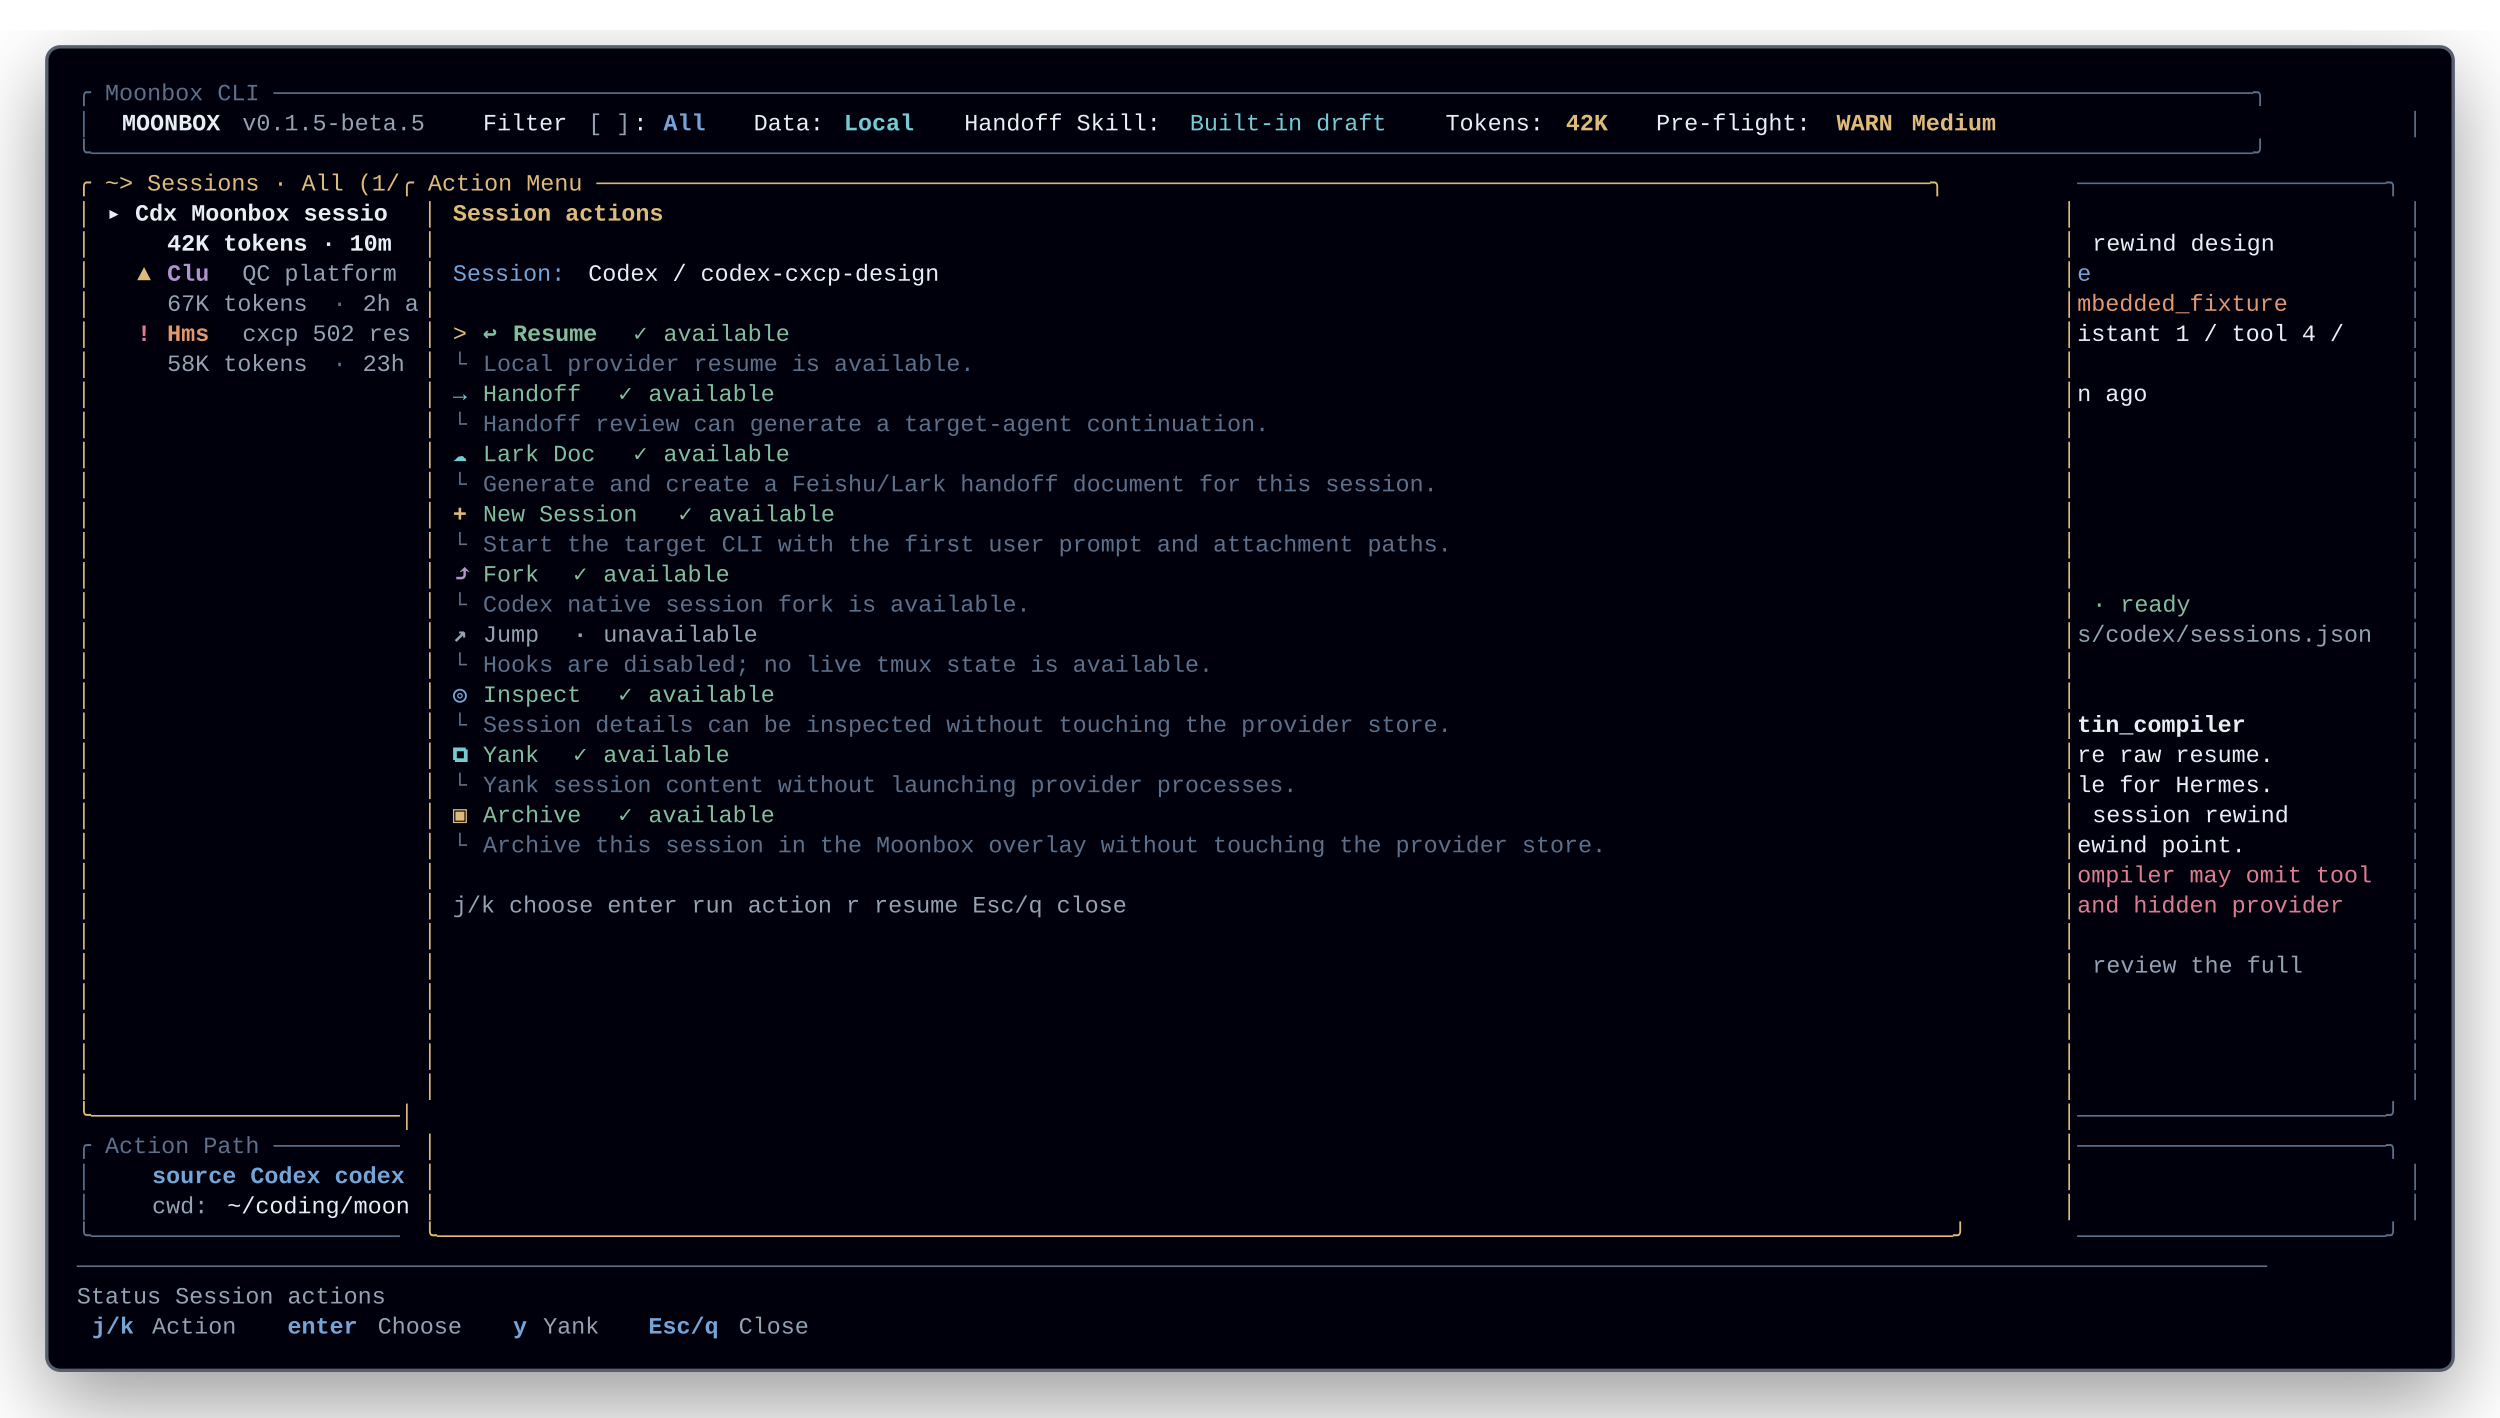
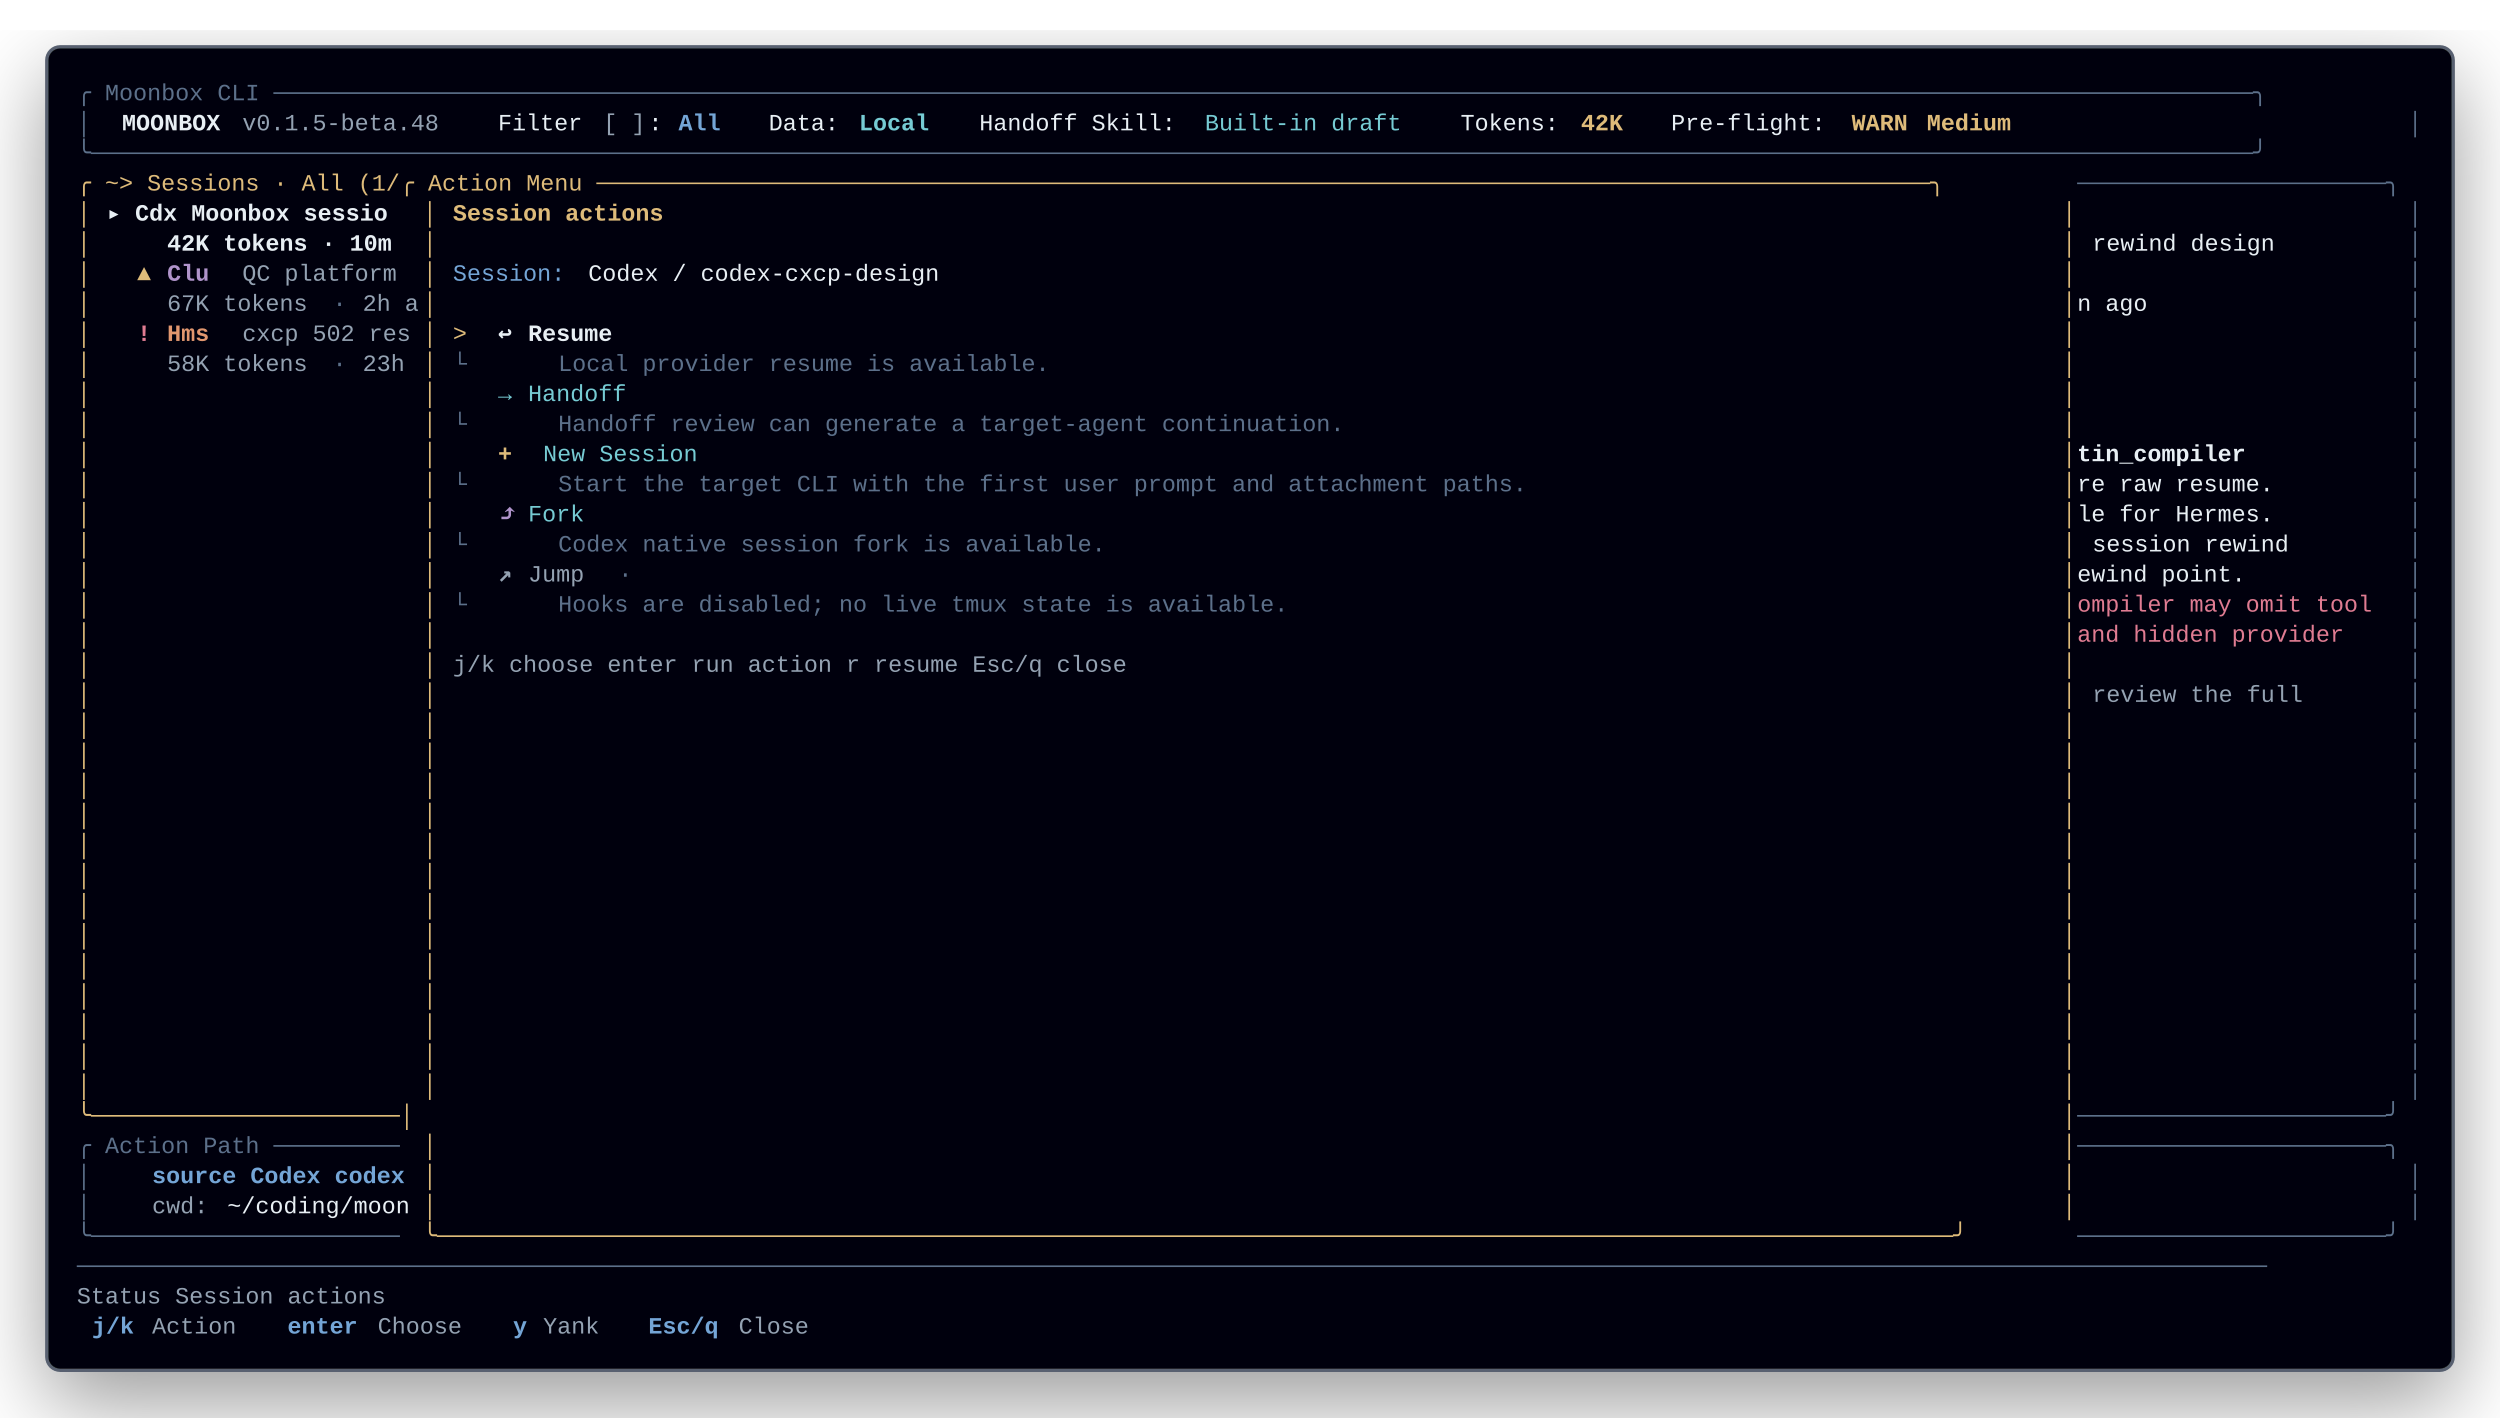
<svg xmlns="http://www.w3.org/2000/svg" width="1496" height="848" viewBox="0 0 1496 848" role="img" aria-labelledby="title desc">
  <defs>
    <filter id="shadow" x="-10%" y="-10%" width="120%" height="120%">
      <feDropShadow dx="0" dy="18" stdDeviation="26" flood-color="#000000" flood-opacity="0.40" />
    </filter>
    <style>
      .mono { font-family: ui-monospace, SFMono-Regular, Menlo, Monaco, Consolas, "Liberation Mono", monospace; white-space: pre; }
    </style>
  </defs>
  <rect x="28" y="28" width="1440" height="792" rx="8" fill="#050607" stroke="#58616f" stroke-width="2" filter="url(#shadow)" />
  <text x="46" y="60" class="mono" font-size="14" font-weight="500" fill="#5c708a">╭ Moonbox CLI ─────────────────────────────────────────────────────────────────────────────────────────────────────────────────────────────────────────────╮</text>
  <text x="46" y="78" class="mono" font-size="14" font-weight="500" fill="#5c708a">│</text>
  <text x="73" y="78" class="mono" font-size="14" font-weight="800" fill="#e8eff4">MOONBOX</text>
-   <text x="145" y="78" class="mono" font-size="14" font-weight="500" fill="#94a2b2">v0.1.5-beta.5</text>
-   <text x="289" y="78" class="mono" font-size="14" font-weight="500" fill="#e8eff4">Filter</text>
-   <text x="352" y="78" class="mono" font-size="14" font-weight="500" fill="#94a2b2">[ ]</text>
-   <text x="379" y="78" class="mono" font-size="14" font-weight="500" fill="#e8eff4">:</text>
-   <text x="397" y="78" class="mono" font-size="14" font-weight="800" fill="#74a5d6">All</text>
-   <text x="451" y="78" class="mono" font-size="14" font-weight="500" fill="#e8eff4">Data:</text>
-   <text x="505" y="78" class="mono" font-size="14" font-weight="800" fill="#76cbd3">Local</text>
-   <text x="577" y="78" class="mono" font-size="14" font-weight="500" fill="#e8eff4">Handoff Skill:</text>
-   <text x="712" y="78" class="mono" font-size="14" font-weight="500" fill="#76cbd3">Built-in draft</text>
-   <text x="865" y="78" class="mono" font-size="14" font-weight="500" fill="#e8eff4">Tokens:</text>
-   <text x="937" y="78" class="mono" font-size="14" font-weight="800" fill="#debb7a">42K</text>
-   <text x="991" y="78" class="mono" font-size="14" font-weight="500" fill="#e8eff4">Pre-flight:</text>
-   <text x="1099" y="78" class="mono" font-size="14" font-weight="800" fill="#debb7a">WARN</text>
-   <text x="1144" y="78" class="mono" font-size="14" font-weight="800" fill="#debb7a">Medium</text>
+   <text x="145" y="78" class="mono" font-size="14" font-weight="500" fill="#94a2b2">v0.1.5-beta.48</text>
+   <text x="298" y="78" class="mono" font-size="14" font-weight="500" fill="#e8eff4">Filter</text>
+   <text x="361" y="78" class="mono" font-size="14" font-weight="500" fill="#94a2b2">[ ]</text>
+   <text x="388" y="78" class="mono" font-size="14" font-weight="500" fill="#e8eff4">:</text>
+   <text x="406" y="78" class="mono" font-size="14" font-weight="800" fill="#74a5d6">All</text>
+   <text x="460" y="78" class="mono" font-size="14" font-weight="500" fill="#e8eff4">Data:</text>
+   <text x="514" y="78" class="mono" font-size="14" font-weight="800" fill="#76cbd3">Local</text>
+   <text x="586" y="78" class="mono" font-size="14" font-weight="500" fill="#e8eff4">Handoff Skill:</text>
+   <text x="721" y="78" class="mono" font-size="14" font-weight="500" fill="#76cbd3">Built-in draft</text>
+   <text x="874" y="78" class="mono" font-size="14" font-weight="500" fill="#e8eff4">Tokens:</text>
+   <text x="946" y="78" class="mono" font-size="14" font-weight="800" fill="#debb7a">42K</text>
+   <text x="1000" y="78" class="mono" font-size="14" font-weight="500" fill="#e8eff4">Pre-flight:</text>
+   <text x="1108" y="78" class="mono" font-size="14" font-weight="800" fill="#debb7a">WARN</text>
+   <text x="1153" y="78" class="mono" font-size="14" font-weight="800" fill="#debb7a">Medium</text>
  <text x="1441" y="78" class="mono" font-size="14" font-weight="500" fill="#5c708a">│</text>
  <text x="46" y="96" class="mono" font-size="14" font-weight="500" fill="#5c708a">╰──────────────────────────────────────────────────────────────────────────────────────────────────────────────────────────────────────────────────────────╯</text>
  <text x="46" y="114" class="mono" font-size="14" font-weight="500" fill="#debb7a">╭ ~&gt; Sessions · All (1/╭ Action Menu ───────────────────────────────────────────────────────────────────────────────────────────────╮</text>
  <text x="1243" y="114" class="mono" font-size="14" font-weight="500" fill="#5c708a">──────────────────────╮</text>
  <text x="46" y="132" class="mono" font-size="14" font-weight="500" fill="#debb7a">│</text>
  <text x="64" y="132" class="mono" font-size="14" font-weight="800" fill="#e8eff4">▸ Cdx  Moonbox sessio</text>
  <text x="253" y="132" class="mono" font-size="14" font-weight="500" fill="#debb7a">│</text>
  <text x="271" y="132" class="mono" font-size="14" font-weight="800" fill="#debb7a">Session actions</text>
  <text x="1234" y="132" class="mono" font-size="14" font-weight="500" fill="#debb7a">│</text>
  <text x="1441" y="132" class="mono" font-size="14" font-weight="500" fill="#5c708a">│</text>
  <text x="46" y="150" class="mono" font-size="14" font-weight="500" fill="#debb7a">│</text>
  <text x="100" y="150" class="mono" font-size="14" font-weight="800" fill="#e8eff4">42K tokens · 10m</text>
  <text x="253" y="150" class="mono" font-size="14" font-weight="500" fill="#debb7a">│</text>
  <text x="1234" y="150" class="mono" font-size="14" font-weight="500" fill="#debb7a">│</text>
  <text x="1252" y="150" class="mono" font-size="14" font-weight="500" fill="#e8eff4">rewind design</text>
  <text x="1441" y="150" class="mono" font-size="14" font-weight="500" fill="#5c708a">│</text>
  <text x="46" y="168" class="mono" font-size="14" font-weight="500" fill="#debb7a">│</text>
  <text x="82" y="168" class="mono" font-size="14" font-weight="500" fill="#debb7a">▲</text>
  <text x="100" y="168" class="mono" font-size="14" font-weight="800" fill="#b094cb">Clu</text>
  <text x="145" y="168" class="mono" font-size="14" font-weight="500" fill="#94a2b2">QC platform</text>
  <text x="253" y="168" class="mono" font-size="14" font-weight="500" fill="#debb7a">│</text>
  <text x="271" y="168" class="mono" font-size="14" font-weight="500" fill="#74a5d6">Session:</text>
  <text x="352" y="168" class="mono" font-size="14" font-weight="500" fill="#e8eff4">Codex / codex-cxcp-design</text>
  <text x="1234" y="168" class="mono" font-size="14" font-weight="500" fill="#debb7a">│</text>
-   <text x="1243" y="168" class="mono" font-size="14" font-weight="500" fill="#74a5d6">e</text>
  <text x="1441" y="168" class="mono" font-size="14" font-weight="500" fill="#5c708a">│</text>
  <text x="46" y="186" class="mono" font-size="14" font-weight="500" fill="#debb7a">│</text>
  <text x="100" y="186" class="mono" font-size="14" font-weight="500" fill="#94a2b2">67K tokens</text>
  <text x="199" y="186" class="mono" font-size="14" font-weight="500" fill="#5c708a">·</text>
  <text x="217" y="186" class="mono" font-size="14" font-weight="500" fill="#94a2b2">2h a</text>
  <text x="253" y="186" class="mono" font-size="14" font-weight="500" fill="#debb7a">│</text>
  <text x="1234" y="186" class="mono" font-size="14" font-weight="500" fill="#debb7a">│</text>
-   <text x="1243" y="186" class="mono" font-size="14" font-weight="500" fill="#e2976f">mbedded_fixture</text>
+   <text x="1243" y="186" class="mono" font-size="14" font-weight="500" fill="#e8eff4">n ago</text>
  <text x="1441" y="186" class="mono" font-size="14" font-weight="500" fill="#5c708a">│</text>
  <text x="46" y="204" class="mono" font-size="14" font-weight="500" fill="#debb7a">│</text>
  <text x="82" y="204" class="mono" font-size="14" font-weight="800" fill="#e07c92">!</text>
  <text x="100" y="204" class="mono" font-size="14" font-weight="800" fill="#e2976f">Hms</text>
  <text x="145" y="204" class="mono" font-size="14" font-weight="500" fill="#94a2b2">cxcp 502 res</text>
  <text x="253" y="204" class="mono" font-size="14" font-weight="500" fill="#debb7a">│</text>
  <text x="271" y="204" class="mono" font-size="14" font-weight="500" fill="#debb7a">&gt;</text>
-   <text x="289" y="204" class="mono" font-size="14" font-weight="800" fill="#82be9d">↩</text>
-   <text x="307" y="204" class="mono" font-size="14" font-weight="800" fill="#82be9d">Resume</text>
-   <text x="379" y="204" class="mono" font-size="14" font-weight="800" fill="#82be9d">✓</text>
-   <text x="397" y="204" class="mono" font-size="14" font-weight="500" fill="#82be9d">available</text>
+   <text x="298" y="204" class="mono" font-size="14" font-weight="800" fill="#e8eff4">↩</text>
+   <text x="316" y="204" class="mono" font-size="14" font-weight="800" fill="#e8eff4">Resume</text>
  <text x="1234" y="204" class="mono" font-size="14" font-weight="500" fill="#debb7a">│</text>
-   <text x="1243" y="204" class="mono" font-size="14" font-weight="500" fill="#e8eff4">istant 1 / tool 4 /</text>
  <text x="1441" y="204" class="mono" font-size="14" font-weight="500" fill="#5c708a">│</text>
  <text x="46" y="222" class="mono" font-size="14" font-weight="500" fill="#debb7a">│</text>
  <text x="100" y="222" class="mono" font-size="14" font-weight="500" fill="#94a2b2">58K tokens</text>
  <text x="199" y="222" class="mono" font-size="14" font-weight="500" fill="#5c708a">·</text>
  <text x="217" y="222" class="mono" font-size="14" font-weight="500" fill="#94a2b2">23h</text>
  <text x="253" y="222" class="mono" font-size="14" font-weight="500" fill="#debb7a">│</text>
-   <text x="271" y="222" class="mono" font-size="14" font-weight="500" fill="#5c708a">└</text>
-   <text x="289" y="222" class="mono" font-size="14" font-weight="500" fill="#5c708a">Local provider resume is available.</text>
+   <text x="271" y="222" class="mono" font-size="14" font-weight="500" fill="#5c708a">   └</text>
+   <text x="334" y="222" class="mono" font-size="14" font-weight="500" fill="#5c708a">Local provider resume is available.</text>
  <text x="1234" y="222" class="mono" font-size="14" font-weight="500" fill="#debb7a">│</text>
  <text x="1441" y="222" class="mono" font-size="14" font-weight="500" fill="#5c708a">│</text>
  <text x="46" y="240" class="mono" font-size="14" font-weight="500" fill="#debb7a">│</text>
  <text x="253" y="240" class="mono" font-size="14" font-weight="500" fill="#debb7a">│</text>
-   <text x="271" y="240" class="mono" font-size="14" font-weight="800" fill="#76cbd3">→</text>
-   <text x="289" y="240" class="mono" font-size="14" font-weight="500" fill="#82be9d">Handoff</text>
-   <text x="370" y="240" class="mono" font-size="14" font-weight="800" fill="#82be9d">✓</text>
-   <text x="388" y="240" class="mono" font-size="14" font-weight="500" fill="#82be9d">available</text>
+   <text x="271" y="240" class="mono" font-size="14" font-weight="500" fill="#5c708a">   </text>
+   <text x="298" y="240" class="mono" font-size="14" font-weight="800" fill="#76cbd3">→</text>
+   <text x="316" y="240" class="mono" font-size="14" font-weight="500" fill="#76cbd3">Handoff</text>
  <text x="1234" y="240" class="mono" font-size="14" font-weight="500" fill="#debb7a">│</text>
-   <text x="1243" y="240" class="mono" font-size="14" font-weight="500" fill="#e8eff4">n ago</text>
  <text x="1441" y="240" class="mono" font-size="14" font-weight="500" fill="#5c708a">│</text>
  <text x="46" y="258" class="mono" font-size="14" font-weight="500" fill="#debb7a">│</text>
  <text x="253" y="258" class="mono" font-size="14" font-weight="500" fill="#debb7a">│</text>
-   <text x="271" y="258" class="mono" font-size="14" font-weight="500" fill="#5c708a">└</text>
-   <text x="289" y="258" class="mono" font-size="14" font-weight="500" fill="#5c708a">Handoff review can generate a target-agent continuation.</text>
+   <text x="271" y="258" class="mono" font-size="14" font-weight="500" fill="#5c708a">   └</text>
+   <text x="334" y="258" class="mono" font-size="14" font-weight="500" fill="#5c708a">Handoff review can generate a target-agent continuation.</text>
  <text x="1234" y="258" class="mono" font-size="14" font-weight="500" fill="#debb7a">│</text>
  <text x="1441" y="258" class="mono" font-size="14" font-weight="500" fill="#5c708a">│</text>
  <text x="46" y="276" class="mono" font-size="14" font-weight="500" fill="#debb7a">│</text>
  <text x="253" y="276" class="mono" font-size="14" font-weight="500" fill="#debb7a">│</text>
-   <text x="271" y="276" class="mono" font-size="14" font-weight="800" fill="#76cbd3">☁</text>
-   <text x="289" y="276" class="mono" font-size="14" font-weight="500" fill="#82be9d">Lark Doc</text>
-   <text x="379" y="276" class="mono" font-size="14" font-weight="800" fill="#82be9d">✓</text>
-   <text x="397" y="276" class="mono" font-size="14" font-weight="500" fill="#82be9d">available</text>
+   <text x="271" y="276" class="mono" font-size="14" font-weight="500" fill="#5c708a">   </text>
+   <text x="298" y="276" class="mono" font-size="14" font-weight="800" fill="#debb7a">+</text>
+   <text x="325" y="276" class="mono" font-size="14" font-weight="500" fill="#76cbd3">New Session</text>
  <text x="1234" y="276" class="mono" font-size="14" font-weight="500" fill="#debb7a">│</text>
+   <text x="1243" y="276" class="mono" font-size="14" font-weight="800" fill="#e8eff4">tin_compiler</text>
  <text x="1441" y="276" class="mono" font-size="14" font-weight="500" fill="#5c708a">│</text>
  <text x="46" y="294" class="mono" font-size="14" font-weight="500" fill="#debb7a">│</text>
  <text x="253" y="294" class="mono" font-size="14" font-weight="500" fill="#debb7a">│</text>
-   <text x="271" y="294" class="mono" font-size="14" font-weight="500" fill="#5c708a">└</text>
-   <text x="289" y="294" class="mono" font-size="14" font-weight="500" fill="#5c708a">Generate and create a Feishu/Lark handoff document for this session.</text>
+   <text x="271" y="294" class="mono" font-size="14" font-weight="500" fill="#5c708a">   └</text>
+   <text x="334" y="294" class="mono" font-size="14" font-weight="500" fill="#5c708a">Start the target CLI with the first user prompt and attachment paths.</text>
  <text x="1234" y="294" class="mono" font-size="14" font-weight="500" fill="#debb7a">│</text>
+   <text x="1243" y="294" class="mono" font-size="14" font-weight="500" fill="#e8eff4">re raw resume.</text>
  <text x="1441" y="294" class="mono" font-size="14" font-weight="500" fill="#5c708a">│</text>
  <text x="46" y="312" class="mono" font-size="14" font-weight="500" fill="#debb7a">│</text>
  <text x="253" y="312" class="mono" font-size="14" font-weight="500" fill="#debb7a">│</text>
-   <text x="271" y="312" class="mono" font-size="14" font-weight="800" fill="#debb7a">+</text>
-   <text x="289" y="312" class="mono" font-size="14" font-weight="500" fill="#82be9d">New Session</text>
-   <text x="406" y="312" class="mono" font-size="14" font-weight="800" fill="#82be9d">✓</text>
-   <text x="424" y="312" class="mono" font-size="14" font-weight="500" fill="#82be9d">available</text>
+   <text x="271" y="312" class="mono" font-size="14" font-weight="500" fill="#5c708a">   </text>
+   <text x="298" y="312" class="mono" font-size="14" font-weight="800" fill="#b094cb">⤴</text>
+   <text x="316" y="312" class="mono" font-size="14" font-weight="500" fill="#76cbd3">Fork</text>
  <text x="1234" y="312" class="mono" font-size="14" font-weight="500" fill="#debb7a">│</text>
+   <text x="1243" y="312" class="mono" font-size="14" font-weight="500" fill="#e8eff4">le for Hermes.</text>
  <text x="1441" y="312" class="mono" font-size="14" font-weight="500" fill="#5c708a">│</text>
  <text x="46" y="330" class="mono" font-size="14" font-weight="500" fill="#debb7a">│</text>
  <text x="253" y="330" class="mono" font-size="14" font-weight="500" fill="#debb7a">│</text>
-   <text x="271" y="330" class="mono" font-size="14" font-weight="500" fill="#5c708a">└</text>
-   <text x="289" y="330" class="mono" font-size="14" font-weight="500" fill="#5c708a">Start the target CLI with the first user prompt and attachment paths.</text>
+   <text x="271" y="330" class="mono" font-size="14" font-weight="500" fill="#5c708a">   └</text>
+   <text x="334" y="330" class="mono" font-size="14" font-weight="500" fill="#5c708a">Codex native session fork is available.</text>
  <text x="1234" y="330" class="mono" font-size="14" font-weight="500" fill="#debb7a">│</text>
+   <text x="1252" y="330" class="mono" font-size="14" font-weight="500" fill="#e8eff4">session rewind</text>
  <text x="1441" y="330" class="mono" font-size="14" font-weight="500" fill="#5c708a">│</text>
  <text x="46" y="348" class="mono" font-size="14" font-weight="500" fill="#debb7a">│</text>
  <text x="253" y="348" class="mono" font-size="14" font-weight="500" fill="#debb7a">│</text>
-   <text x="271" y="348" class="mono" font-size="14" font-weight="800" fill="#b094cb">⤴</text>
-   <text x="289" y="348" class="mono" font-size="14" font-weight="500" fill="#82be9d">Fork</text>
-   <text x="343" y="348" class="mono" font-size="14" font-weight="800" fill="#82be9d">✓</text>
-   <text x="361" y="348" class="mono" font-size="14" font-weight="500" fill="#82be9d">available</text>
+   <text x="271" y="348" class="mono" font-size="14" font-weight="500" fill="#5c708a">   </text>
+   <text x="298" y="348" class="mono" font-size="14" font-weight="800" fill="#94a2b2">↗</text>
+   <text x="316" y="348" class="mono" font-size="14" font-weight="500" fill="#94a2b2">Jump</text>
+   <text x="370" y="348" class="mono" font-size="14" font-weight="500" fill="#5c708a">·</text>
  <text x="1234" y="348" class="mono" font-size="14" font-weight="500" fill="#debb7a">│</text>
+   <text x="1243" y="348" class="mono" font-size="14" font-weight="500" fill="#e8eff4">ewind point.</text>
  <text x="1441" y="348" class="mono" font-size="14" font-weight="500" fill="#5c708a">│</text>
  <text x="46" y="366" class="mono" font-size="14" font-weight="500" fill="#debb7a">│</text>
  <text x="253" y="366" class="mono" font-size="14" font-weight="500" fill="#debb7a">│</text>
-   <text x="271" y="366" class="mono" font-size="14" font-weight="500" fill="#5c708a">└</text>
-   <text x="289" y="366" class="mono" font-size="14" font-weight="500" fill="#5c708a">Codex native session fork is available.</text>
+   <text x="271" y="366" class="mono" font-size="14" font-weight="500" fill="#5c708a">   └</text>
+   <text x="334" y="366" class="mono" font-size="14" font-weight="500" fill="#5c708a">Hooks are disabled; no live tmux state is available.</text>
  <text x="1234" y="366" class="mono" font-size="14" font-weight="500" fill="#debb7a">│</text>
-   <text x="1252" y="366" class="mono" font-size="14" font-weight="500" fill="#82be9d">· ready</text>
+   <text x="1243" y="366" class="mono" font-size="14" font-weight="500" fill="#e07c92">ompiler may omit tool</text>
  <text x="1441" y="366" class="mono" font-size="14" font-weight="500" fill="#5c708a">│</text>
  <text x="46" y="384" class="mono" font-size="14" font-weight="500" fill="#debb7a">│</text>
  <text x="253" y="384" class="mono" font-size="14" font-weight="500" fill="#debb7a">│</text>
-   <text x="271" y="384" class="mono" font-size="14" font-weight="800" fill="#94a2b2">↗</text>
-   <text x="289" y="384" class="mono" font-size="14" font-weight="500" fill="#94a2b2">Jump</text>
-   <text x="343" y="384" class="mono" font-size="14" font-weight="800" fill="#94a2b2">·</text>
-   <text x="361" y="384" class="mono" font-size="14" font-weight="500" fill="#94a2b2">unavailable</text>
  <text x="1234" y="384" class="mono" font-size="14" font-weight="500" fill="#debb7a">│</text>
-   <text x="1243" y="384" class="mono" font-size="14" font-weight="500" fill="#94a2b2">s/codex/sessions.json</text>
+   <text x="1243" y="384" class="mono" font-size="14" font-weight="500" fill="#e07c92">and hidden provider</text>
  <text x="1441" y="384" class="mono" font-size="14" font-weight="500" fill="#5c708a">│</text>
  <text x="46" y="402" class="mono" font-size="14" font-weight="500" fill="#debb7a">│</text>
  <text x="253" y="402" class="mono" font-size="14" font-weight="500" fill="#debb7a">│</text>
-   <text x="271" y="402" class="mono" font-size="14" font-weight="500" fill="#5c708a">└</text>
-   <text x="289" y="402" class="mono" font-size="14" font-weight="500" fill="#5c708a">Hooks are disabled; no live tmux state is available.</text>
+   <text x="271" y="402" class="mono" font-size="14" font-weight="500" fill="#94a2b2">j/k choose   enter run action   r resume   Esc/q close</text>
  <text x="1234" y="402" class="mono" font-size="14" font-weight="500" fill="#debb7a">│</text>
  <text x="1441" y="402" class="mono" font-size="14" font-weight="500" fill="#5c708a">│</text>
  <text x="46" y="420" class="mono" font-size="14" font-weight="500" fill="#debb7a">│</text>
  <text x="253" y="420" class="mono" font-size="14" font-weight="500" fill="#debb7a">│</text>
-   <text x="271" y="420" class="mono" font-size="14" font-weight="800" fill="#74a5d6">◎</text>
-   <text x="289" y="420" class="mono" font-size="14" font-weight="500" fill="#82be9d">Inspect</text>
-   <text x="370" y="420" class="mono" font-size="14" font-weight="800" fill="#82be9d">✓</text>
-   <text x="388" y="420" class="mono" font-size="14" font-weight="500" fill="#82be9d">available</text>
  <text x="1234" y="420" class="mono" font-size="14" font-weight="500" fill="#debb7a">│</text>
+   <text x="1252" y="420" class="mono" font-size="14" font-weight="500" fill="#94a2b2">review the full</text>
  <text x="1441" y="420" class="mono" font-size="14" font-weight="500" fill="#5c708a">│</text>
  <text x="46" y="438" class="mono" font-size="14" font-weight="500" fill="#debb7a">│</text>
  <text x="253" y="438" class="mono" font-size="14" font-weight="500" fill="#debb7a">│</text>
-   <text x="271" y="438" class="mono" font-size="14" font-weight="500" fill="#5c708a">└</text>
-   <text x="289" y="438" class="mono" font-size="14" font-weight="500" fill="#5c708a">Session details can be inspected without touching the provider store.</text>
  <text x="1234" y="438" class="mono" font-size="14" font-weight="500" fill="#debb7a">│</text>
-   <text x="1243" y="438" class="mono" font-size="14" font-weight="800" fill="#e8eff4">tin_compiler</text>
  <text x="1441" y="438" class="mono" font-size="14" font-weight="500" fill="#5c708a">│</text>
  <text x="46" y="456" class="mono" font-size="14" font-weight="500" fill="#debb7a">│</text>
  <text x="253" y="456" class="mono" font-size="14" font-weight="500" fill="#debb7a">│</text>
-   <text x="271" y="456" class="mono" font-size="14" font-weight="800" fill="#76cbd3">⧉</text>
-   <text x="289" y="456" class="mono" font-size="14" font-weight="500" fill="#82be9d">Yank</text>
-   <text x="343" y="456" class="mono" font-size="14" font-weight="800" fill="#82be9d">✓</text>
-   <text x="361" y="456" class="mono" font-size="14" font-weight="500" fill="#82be9d">available</text>
  <text x="1234" y="456" class="mono" font-size="14" font-weight="500" fill="#debb7a">│</text>
-   <text x="1243" y="456" class="mono" font-size="14" font-weight="500" fill="#e8eff4">re raw resume.</text>
  <text x="1441" y="456" class="mono" font-size="14" font-weight="500" fill="#5c708a">│</text>
  <text x="46" y="474" class="mono" font-size="14" font-weight="500" fill="#debb7a">│</text>
  <text x="253" y="474" class="mono" font-size="14" font-weight="500" fill="#debb7a">│</text>
-   <text x="271" y="474" class="mono" font-size="14" font-weight="500" fill="#5c708a">└</text>
-   <text x="289" y="474" class="mono" font-size="14" font-weight="500" fill="#5c708a">Yank session content without launching provider processes.</text>
  <text x="1234" y="474" class="mono" font-size="14" font-weight="500" fill="#debb7a">│</text>
-   <text x="1243" y="474" class="mono" font-size="14" font-weight="500" fill="#e8eff4">le for Hermes.</text>
  <text x="1441" y="474" class="mono" font-size="14" font-weight="500" fill="#5c708a">│</text>
  <text x="46" y="492" class="mono" font-size="14" font-weight="500" fill="#debb7a">│</text>
  <text x="253" y="492" class="mono" font-size="14" font-weight="500" fill="#debb7a">│</text>
-   <text x="271" y="492" class="mono" font-size="14" font-weight="800" fill="#debb7a">▣</text>
-   <text x="289" y="492" class="mono" font-size="14" font-weight="500" fill="#82be9d">Archive</text>
-   <text x="370" y="492" class="mono" font-size="14" font-weight="800" fill="#82be9d">✓</text>
-   <text x="388" y="492" class="mono" font-size="14" font-weight="500" fill="#82be9d">available</text>
  <text x="1234" y="492" class="mono" font-size="14" font-weight="500" fill="#debb7a">│</text>
-   <text x="1252" y="492" class="mono" font-size="14" font-weight="500" fill="#e8eff4">session rewind</text>
  <text x="1441" y="492" class="mono" font-size="14" font-weight="500" fill="#5c708a">│</text>
  <text x="46" y="510" class="mono" font-size="14" font-weight="500" fill="#debb7a">│</text>
  <text x="253" y="510" class="mono" font-size="14" font-weight="500" fill="#debb7a">│</text>
-   <text x="271" y="510" class="mono" font-size="14" font-weight="500" fill="#5c708a">└</text>
-   <text x="289" y="510" class="mono" font-size="14" font-weight="500" fill="#5c708a">Archive this session in the Moonbox overlay without touching the provider store.</text>
  <text x="1234" y="510" class="mono" font-size="14" font-weight="500" fill="#debb7a">│</text>
-   <text x="1243" y="510" class="mono" font-size="14" font-weight="500" fill="#e8eff4">ewind point.</text>
  <text x="1441" y="510" class="mono" font-size="14" font-weight="500" fill="#5c708a">│</text>
  <text x="46" y="528" class="mono" font-size="14" font-weight="500" fill="#debb7a">│</text>
  <text x="253" y="528" class="mono" font-size="14" font-weight="500" fill="#debb7a">│</text>
  <text x="1234" y="528" class="mono" font-size="14" font-weight="500" fill="#debb7a">│</text>
-   <text x="1243" y="528" class="mono" font-size="14" font-weight="500" fill="#e07c92">ompiler may omit tool</text>
  <text x="1441" y="528" class="mono" font-size="14" font-weight="500" fill="#5c708a">│</text>
  <text x="46" y="546" class="mono" font-size="14" font-weight="500" fill="#debb7a">│</text>
  <text x="253" y="546" class="mono" font-size="14" font-weight="500" fill="#debb7a">│</text>
-   <text x="271" y="546" class="mono" font-size="14" font-weight="500" fill="#94a2b2">j/k choose   enter run action   r resume   Esc/q close</text>
  <text x="1234" y="546" class="mono" font-size="14" font-weight="500" fill="#debb7a">│</text>
-   <text x="1243" y="546" class="mono" font-size="14" font-weight="500" fill="#e07c92">and hidden provider</text>
  <text x="1441" y="546" class="mono" font-size="14" font-weight="500" fill="#5c708a">│</text>
  <text x="46" y="564" class="mono" font-size="14" font-weight="500" fill="#debb7a">│</text>
  <text x="253" y="564" class="mono" font-size="14" font-weight="500" fill="#debb7a">│</text>
  <text x="1234" y="564" class="mono" font-size="14" font-weight="500" fill="#debb7a">│</text>
  <text x="1441" y="564" class="mono" font-size="14" font-weight="500" fill="#5c708a">│</text>
  <text x="46" y="582" class="mono" font-size="14" font-weight="500" fill="#debb7a">│</text>
  <text x="253" y="582" class="mono" font-size="14" font-weight="500" fill="#debb7a">│</text>
  <text x="1234" y="582" class="mono" font-size="14" font-weight="500" fill="#debb7a">│</text>
-   <text x="1252" y="582" class="mono" font-size="14" font-weight="500" fill="#94a2b2">review the full</text>
  <text x="1441" y="582" class="mono" font-size="14" font-weight="500" fill="#5c708a">│</text>
  <text x="46" y="600" class="mono" font-size="14" font-weight="500" fill="#debb7a">│</text>
  <text x="253" y="600" class="mono" font-size="14" font-weight="500" fill="#debb7a">│</text>
  <text x="1234" y="600" class="mono" font-size="14" font-weight="500" fill="#debb7a">│</text>
  <text x="1441" y="600" class="mono" font-size="14" font-weight="500" fill="#5c708a">│</text>
  <text x="46" y="618" class="mono" font-size="14" font-weight="500" fill="#debb7a">│</text>
  <text x="253" y="618" class="mono" font-size="14" font-weight="500" fill="#debb7a">│</text>
  <text x="1234" y="618" class="mono" font-size="14" font-weight="500" fill="#debb7a">│</text>
  <text x="1441" y="618" class="mono" font-size="14" font-weight="500" fill="#5c708a">│</text>
  <text x="46" y="636" class="mono" font-size="14" font-weight="500" fill="#debb7a">│</text>
  <text x="253" y="636" class="mono" font-size="14" font-weight="500" fill="#debb7a">│</text>
  <text x="1234" y="636" class="mono" font-size="14" font-weight="500" fill="#debb7a">│</text>
  <text x="1441" y="636" class="mono" font-size="14" font-weight="500" fill="#5c708a">│</text>
  <text x="46" y="654" class="mono" font-size="14" font-weight="500" fill="#debb7a">│</text>
  <text x="253" y="654" class="mono" font-size="14" font-weight="500" fill="#debb7a">│</text>
  <text x="1234" y="654" class="mono" font-size="14" font-weight="500" fill="#debb7a">│</text>
  <text x="1441" y="654" class="mono" font-size="14" font-weight="500" fill="#5c708a">│</text>
  <text x="46" y="672" class="mono" font-size="14" font-weight="500" fill="#debb7a">╰──────────────────────│</text>
  <text x="1234" y="672" class="mono" font-size="14" font-weight="500" fill="#debb7a">│</text>
  <text x="1243" y="672" class="mono" font-size="14" font-weight="500" fill="#5c708a">──────────────────────╯</text>
  <text x="46" y="690" class="mono" font-size="14" font-weight="500" fill="#5c708a">╭ Action Path ─────────</text>
  <text x="253" y="690" class="mono" font-size="14" font-weight="500" fill="#debb7a">│</text>
  <text x="1234" y="690" class="mono" font-size="14" font-weight="500" fill="#debb7a">│</text>
  <text x="1243" y="690" class="mono" font-size="14" font-weight="500" fill="#5c708a">──────────────────────╮</text>
  <text x="46" y="708" class="mono" font-size="14" font-weight="500" fill="#5c708a">│</text>
  <text x="91" y="708" class="mono" font-size="14" font-weight="800" fill="#74a5d6">source Codex codex</text>
  <text x="253" y="708" class="mono" font-size="14" font-weight="500" fill="#debb7a">│</text>
  <text x="1234" y="708" class="mono" font-size="14" font-weight="500" fill="#debb7a">│</text>
  <text x="1441" y="708" class="mono" font-size="14" font-weight="500" fill="#5c708a">│</text>
  <text x="46" y="726" class="mono" font-size="14" font-weight="500" fill="#5c708a">│</text>
  <text x="91" y="726" class="mono" font-size="14" font-weight="500" fill="#94a2b2">cwd:</text>
  <text x="136" y="726" class="mono" font-size="14" font-weight="500" fill="#e8eff4">~/coding/moon</text>
  <text x="253" y="726" class="mono" font-size="14" font-weight="500" fill="#debb7a">│</text>
  <text x="1234" y="726" class="mono" font-size="14" font-weight="500" fill="#debb7a">│</text>
  <text x="1441" y="726" class="mono" font-size="14" font-weight="500" fill="#5c708a">│</text>
  <text x="46" y="744" class="mono" font-size="14" font-weight="500" fill="#5c708a">╰──────────────────────</text>
  <text x="253" y="744" class="mono" font-size="14" font-weight="500" fill="#debb7a">╰────────────────────────────────────────────────────────────────────────────────────────────────────────────╯</text>
  <text x="1243" y="744" class="mono" font-size="14" font-weight="500" fill="#5c708a">──────────────────────╯</text>
  <text x="46" y="762" class="mono" font-size="14" font-weight="500" fill="#5c708a">────────────────────────────────────────────────────────────────────────────────────────────────────────────────────────────────────────────────────────────</text>
  <text x="46" y="780" class="mono" font-size="14" font-weight="500" fill="#94a2b2">Status Session actions</text>
  <text x="55" y="798" class="mono" font-size="14" font-weight="800" fill="#74a5d6">j/k</text>
  <text x="91" y="798" class="mono" font-size="14" font-weight="500" fill="#94a2b2">Action</text>
  <text x="172" y="798" class="mono" font-size="14" font-weight="800" fill="#74a5d6">enter</text>
  <text x="226" y="798" class="mono" font-size="14" font-weight="500" fill="#94a2b2">Choose</text>
  <text x="307" y="798" class="mono" font-size="14" font-weight="800" fill="#74a5d6">y</text>
  <text x="325" y="798" class="mono" font-size="14" font-weight="500" fill="#94a2b2">Yank</text>
  <text x="388" y="798" class="mono" font-size="14" font-weight="800" fill="#74a5d6">Esc/q</text>
  <text x="442" y="798" class="mono" font-size="14" font-weight="500" fill="#94a2b2">Close</text>
</svg>
